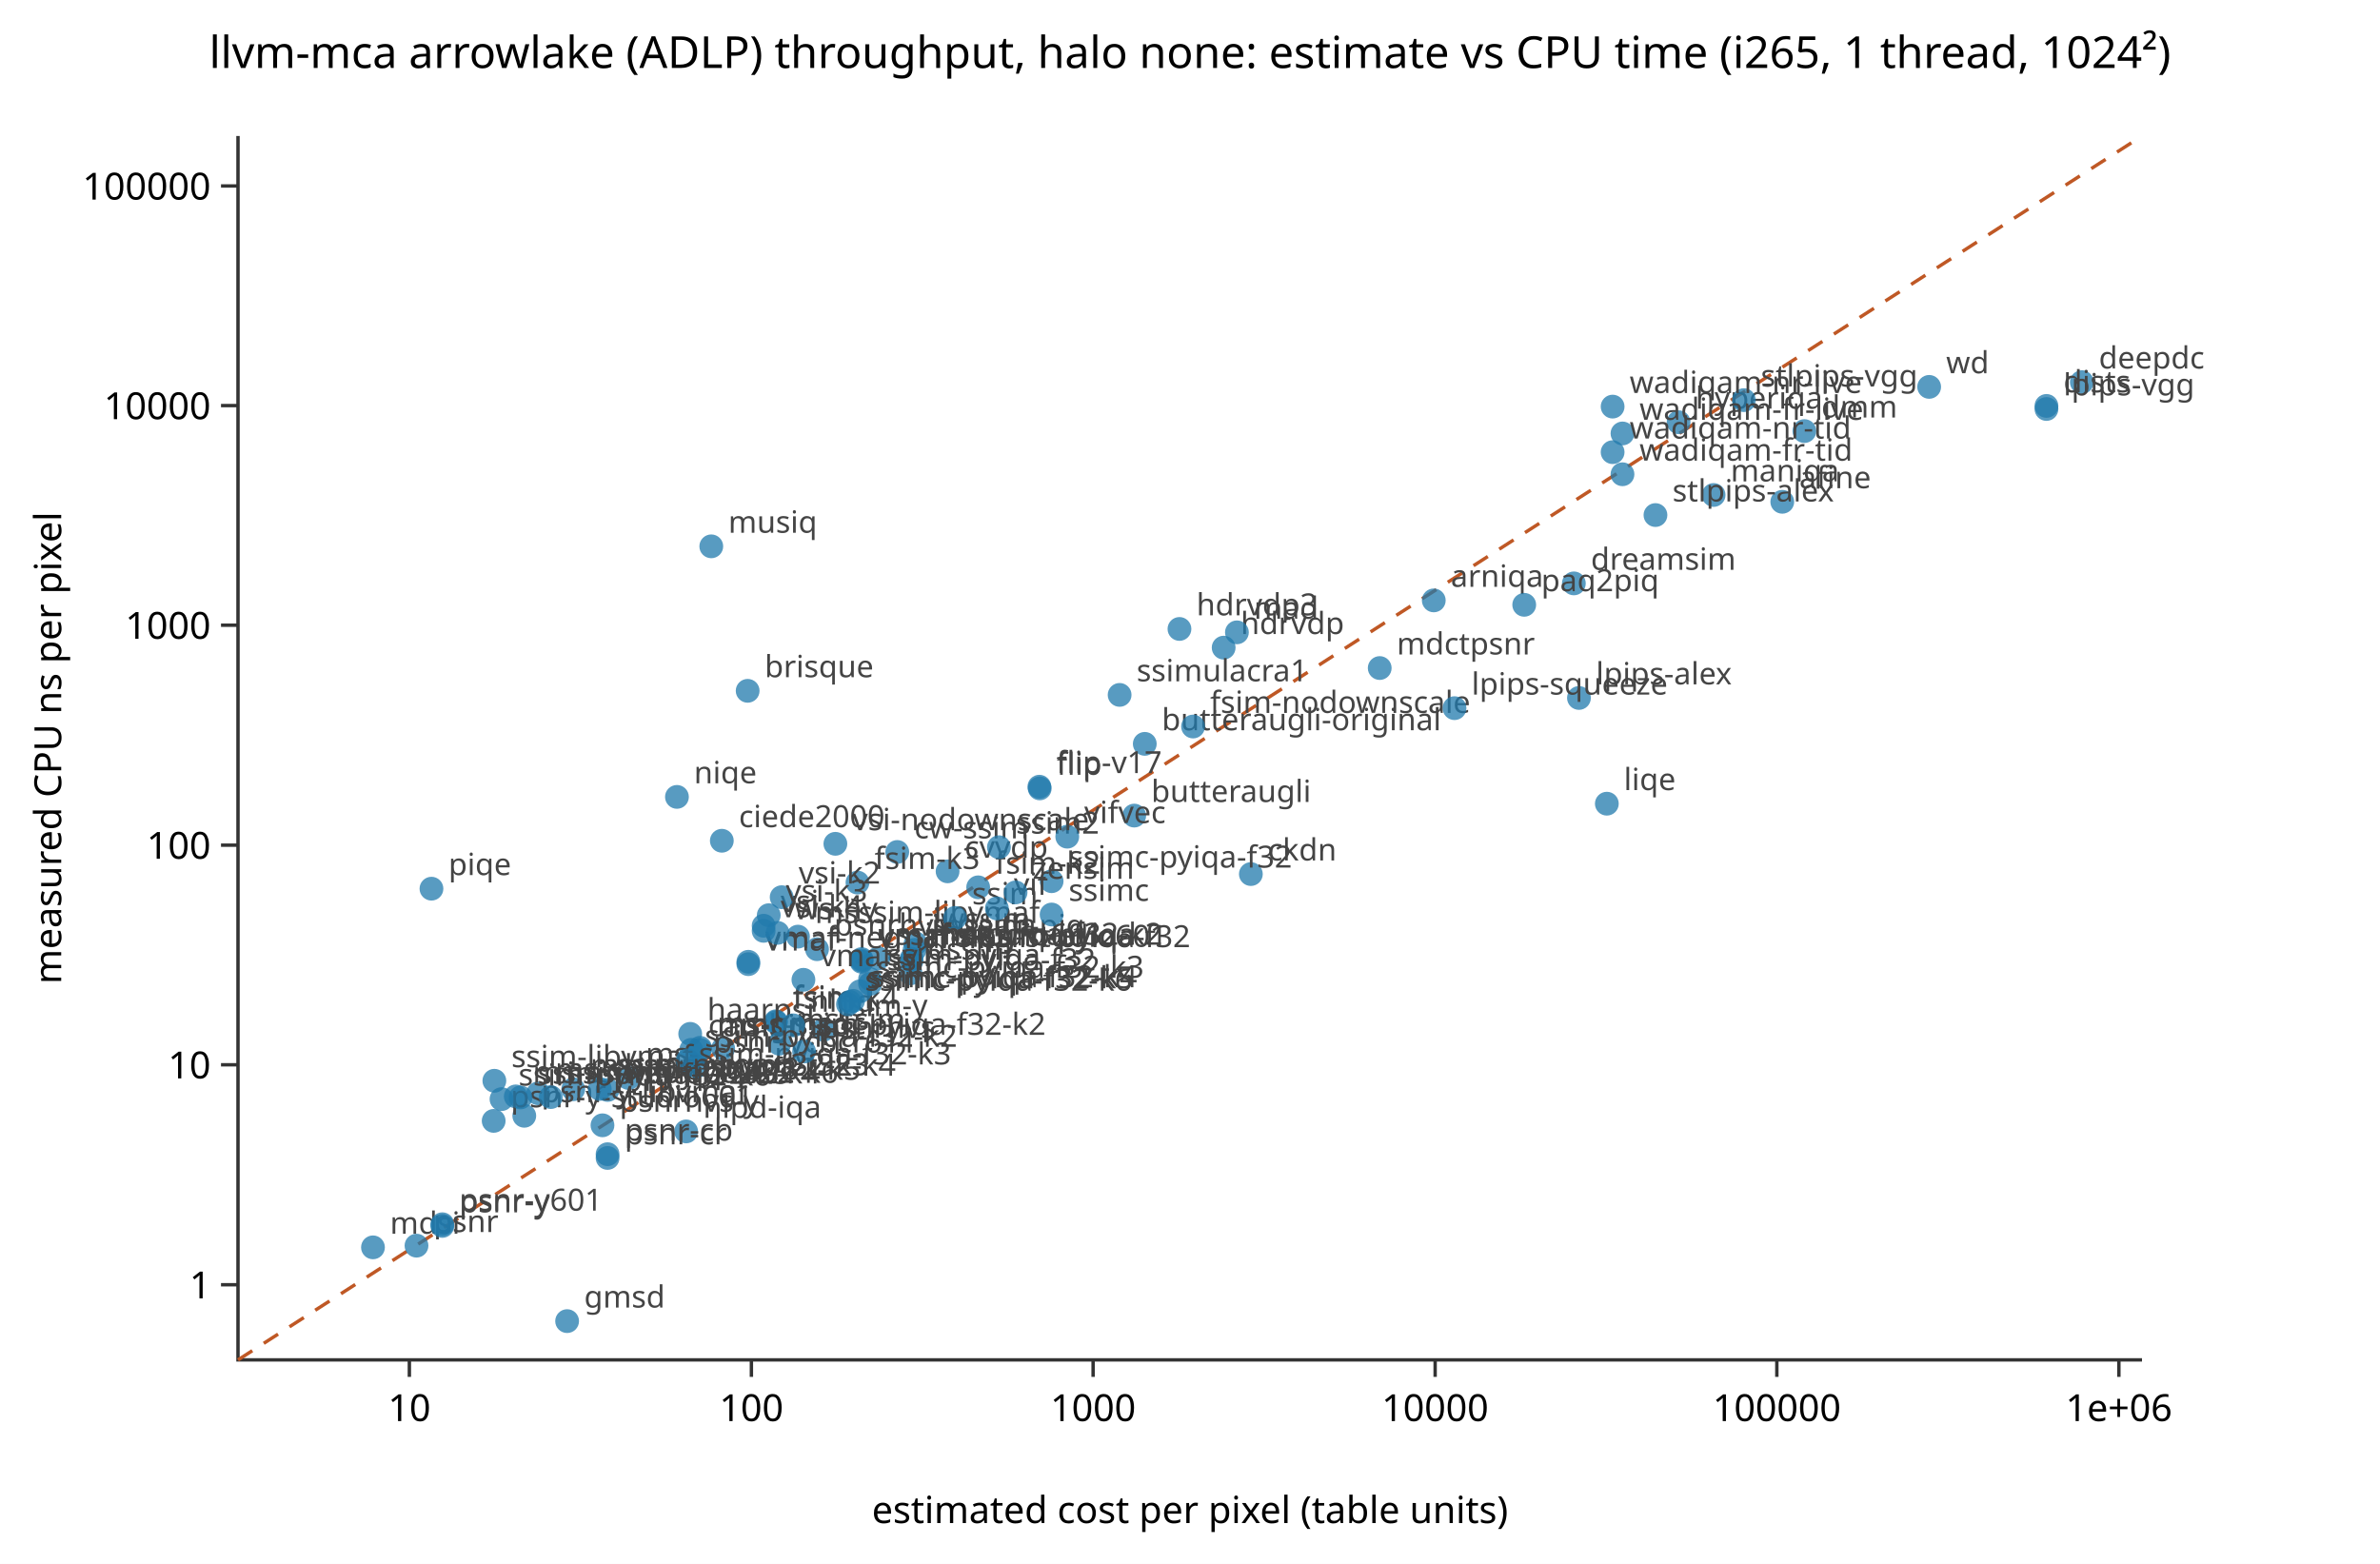
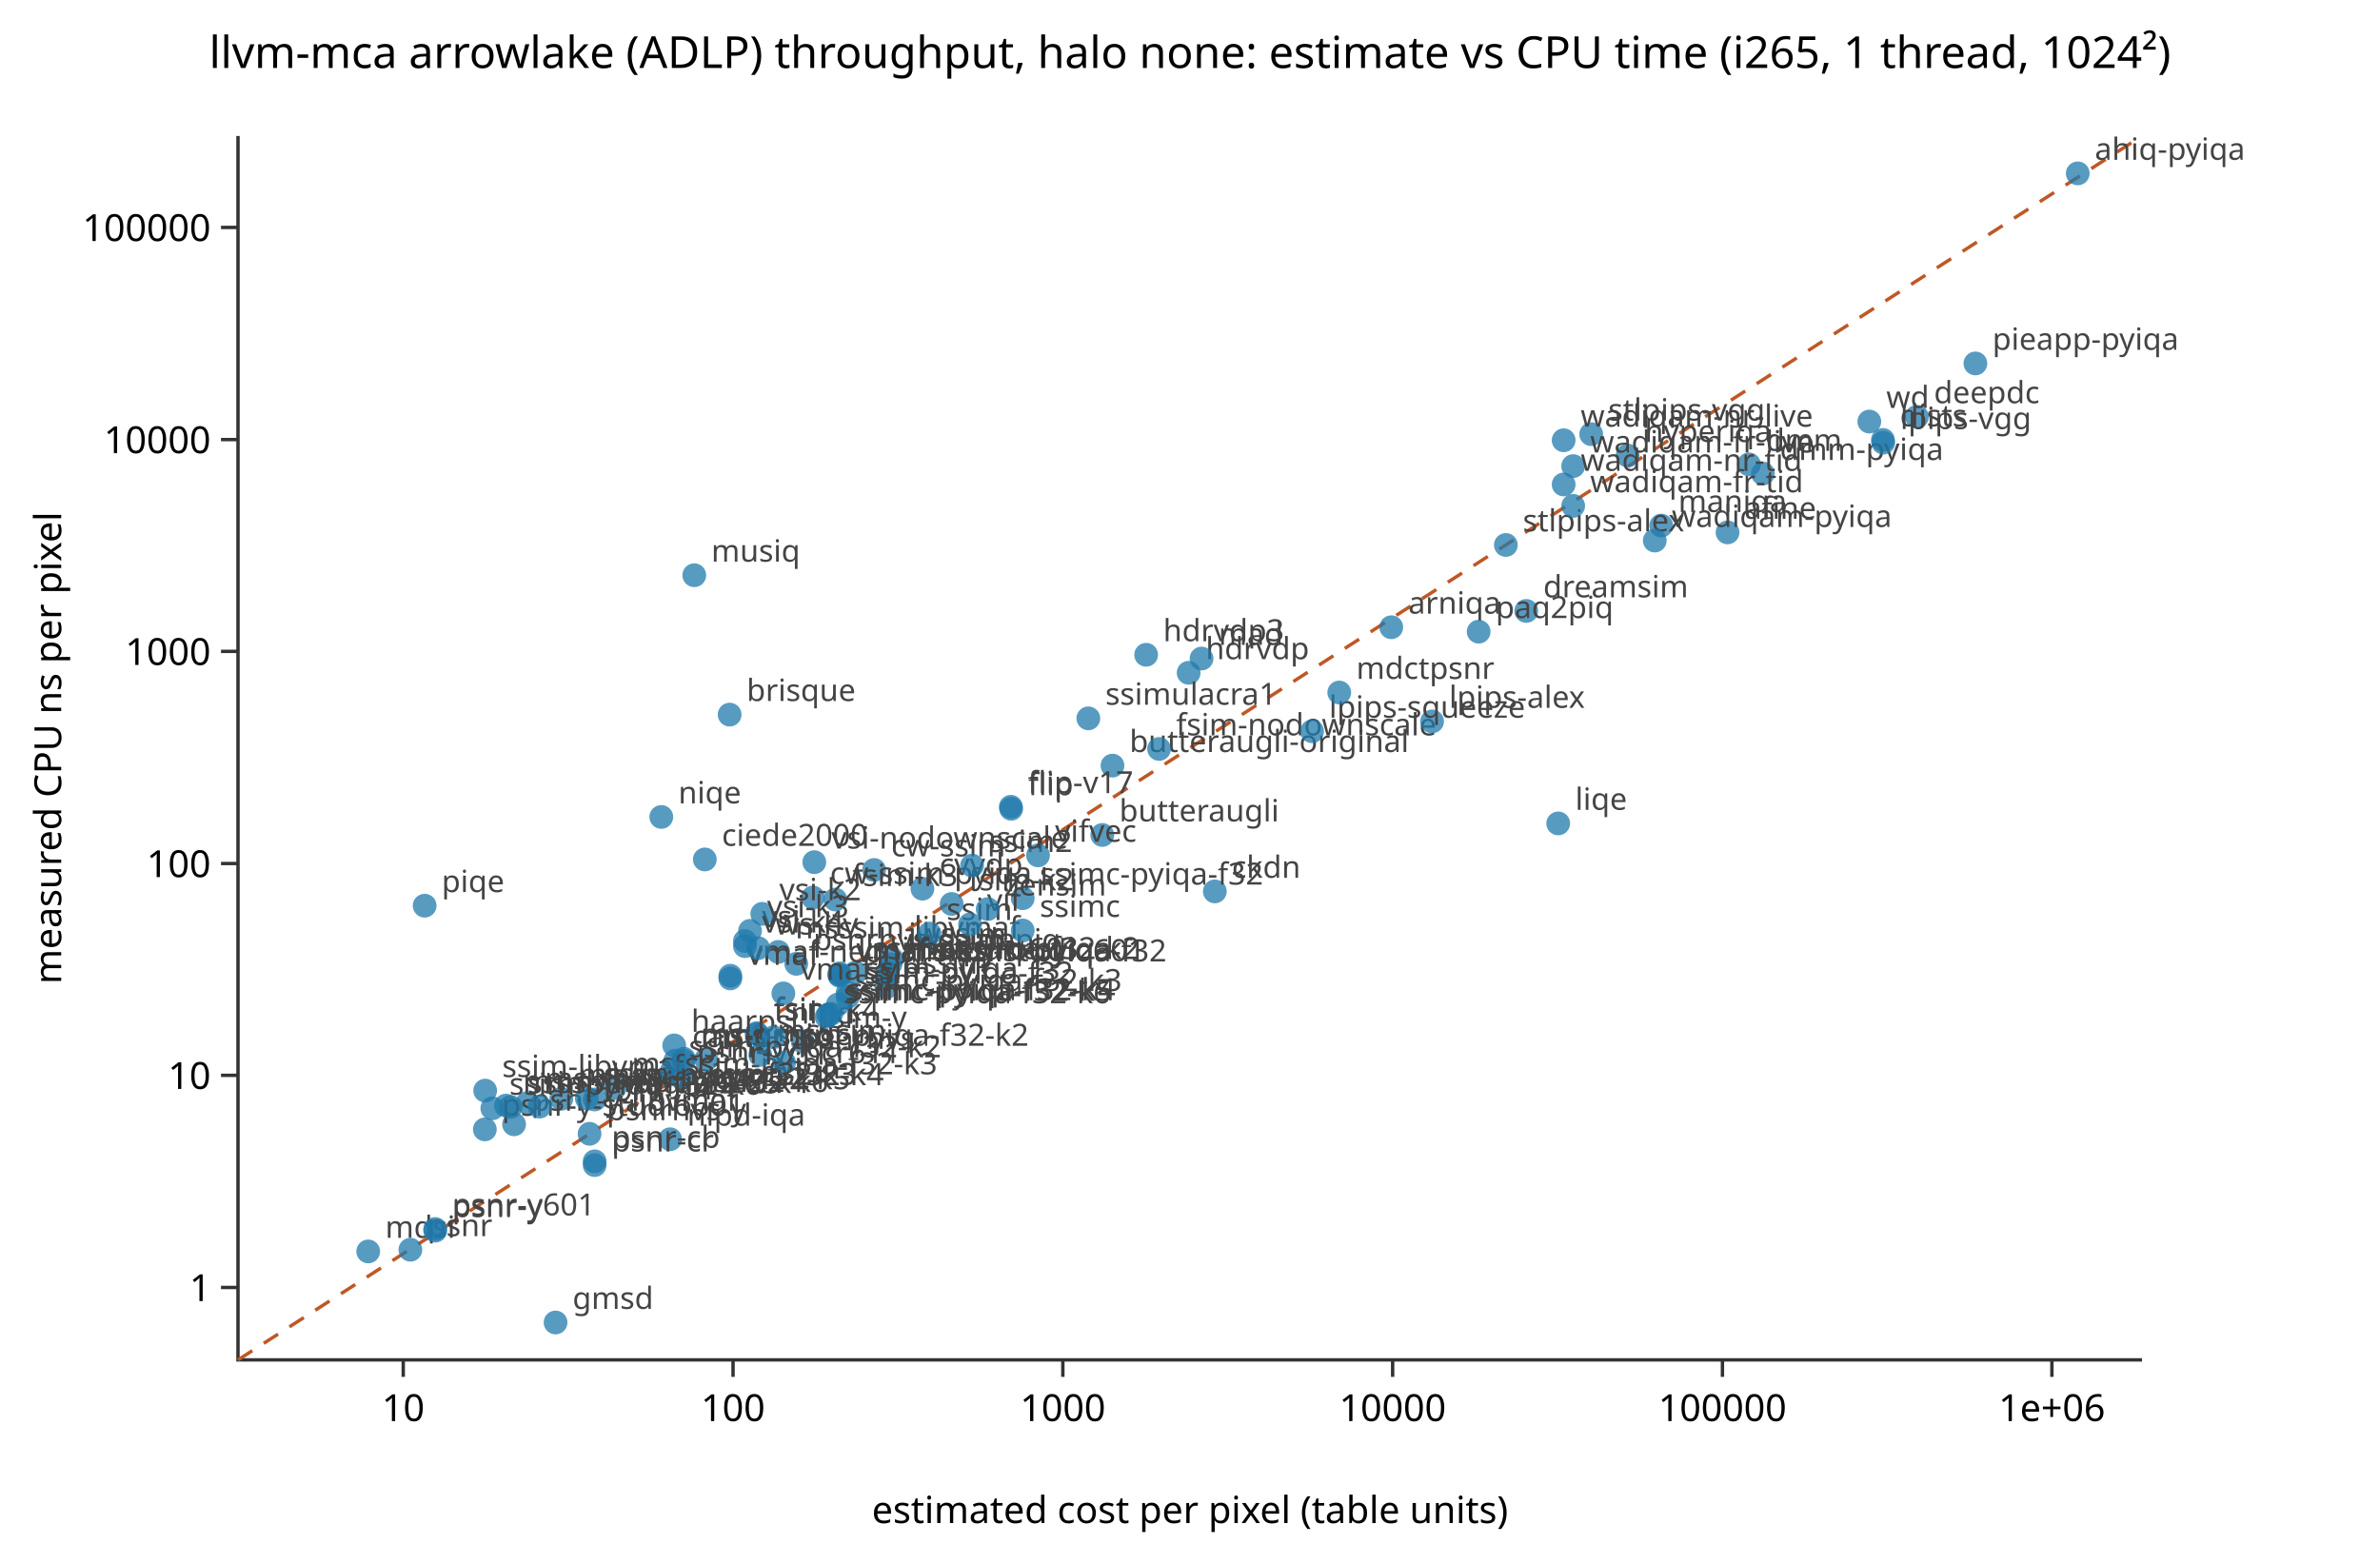
<svg xmlns="http://www.w3.org/2000/svg" viewBox="0 0 700 460" font-family="sans-serif" font-size="11">
  <rect width="700" height="460" fill="white" />
  <text x="350" y="20" text-anchor="middle" font-size="13">llvm-mca arrowlake (ADLP) throughput, halo none: estimate vs CPU time (i265, 1 thread, 1024²)</text>
  <path d="M70 40V400H630" fill="none" stroke="#333" />
-   <path d="M120.4 400v5" stroke="#333" />
-   <text x="120.4" y="418" text-anchor="middle">10</text>
-   <path d="M221.0 400v5" stroke="#333" />
-   <text x="221.0" y="418" text-anchor="middle">100</text>
-   <path d="M321.5 400v5" stroke="#333" />
-   <text x="321.5" y="418" text-anchor="middle">1000</text>
-   <path d="M422.1 400v5" stroke="#333" />
-   <text x="422.1" y="418" text-anchor="middle">10000</text>
-   <path d="M522.6 400v5" stroke="#333" />
-   <text x="522.6" y="418" text-anchor="middle">100000</text>
-   <path d="M623.2 400v5" stroke="#333" />
-   <text x="623.2" y="418" text-anchor="middle">1e+06</text>
-   <path d="M65 377.9h5" stroke="#333" />
-   <text x="62" y="381.9" text-anchor="end">1</text>
-   <path d="M65 313.2h5" stroke="#333" />
-   <text x="62" y="317.2" text-anchor="end">10</text>
-   <path d="M65 248.6h5" stroke="#333" />
-   <text x="62" y="252.6" text-anchor="end">100</text>
-   <path d="M65 183.9h5" stroke="#333" />
-   <text x="62" y="187.9" text-anchor="end">1000</text>
-   <path d="M65 119.3h5" stroke="#333" />
-   <text x="62" y="123.3" text-anchor="end">10000</text>
-   <path d="M65 54.7h5" stroke="#333" />
-   <text x="62" y="58.7" text-anchor="end">100000</text>
+   <path d="M118.6 400v5" stroke="#333" />
+   <text x="118.6" y="418" text-anchor="middle">10</text>
+   <path d="M215.6 400v5" stroke="#333" />
+   <text x="215.6" y="418" text-anchor="middle">100</text>
+   <path d="M312.6 400v5" stroke="#333" />
+   <text x="312.6" y="418" text-anchor="middle">1000</text>
+   <path d="M409.6 400v5" stroke="#333" />
+   <text x="409.6" y="418" text-anchor="middle">10000</text>
+   <path d="M506.6 400v5" stroke="#333" />
+   <text x="506.6" y="418" text-anchor="middle">100000</text>
+   <path d="M603.5 400v5" stroke="#333" />
+   <text x="603.5" y="418" text-anchor="middle">1e+06</text>
+   <path d="M65 378.7h5" stroke="#333" />
+   <text x="62" y="382.7" text-anchor="end">1</text>
+   <path d="M65 316.3h5" stroke="#333" />
+   <text x="62" y="320.3" text-anchor="end">10</text>
+   <path d="M65 254.0h5" stroke="#333" />
+   <text x="62" y="258.0" text-anchor="end">100</text>
+   <path d="M65 191.6h5" stroke="#333" />
+   <text x="62" y="195.6" text-anchor="end">1000</text>
+   <path d="M65 129.3h5" stroke="#333" />
+   <text x="62" y="133.3" text-anchor="end">10000</text>
+   <path d="M65 66.9h5" stroke="#333" />
+   <text x="62" y="70.9" text-anchor="end">100000</text>
  <path d="M70.0 400.0L630.0 40.0" stroke="#bf5825" stroke-dasharray="5 4" />
-   <circle cx="524.2" cy="147.6" r="3.5" fill="#2179ac" fill-opacity=".75" />
-   <text x="529.2" y="143.6" font-size="9" fill="#444">afine</text>
-   <circle cx="421.7" cy="176.6" r="3.5" fill="#2179ac" fill-opacity=".75" />
-   <text x="426.7" y="172.6" font-size="9" fill="#444">arniqa</text>
-   <circle cx="219.9" cy="203.2" r="3.5" fill="#2179ac" fill-opacity=".75" />
-   <text x="224.9" y="199.2" font-size="9" fill="#444">brisque</text>
-   <circle cx="333.6" cy="239.9" r="3.5" fill="#2179ac" fill-opacity=".75" />
-   <text x="338.6" y="235.9" font-size="9" fill="#444">butteraugli</text>
-   <circle cx="336.7" cy="218.8" r="3.5" fill="#2179ac" fill-opacity=".75" />
-   <text x="341.7" y="214.8" font-size="9" fill="#444">butteraugli-original</text>
-   <circle cx="203.3" cy="308.8" r="3.5" fill="#2179ac" fill-opacity=".75" />
-   <text x="208.3" y="304.8" font-size="9" fill="#444">cambi</text>
-   <circle cx="212.3" cy="247.3" r="3.5" fill="#2179ac" fill-opacity=".75" />
-   <text x="217.3" y="243.3" font-size="9" fill="#444">ciede2000</text>
-   <circle cx="367.9" cy="257.1" r="3.5" fill="#2179ac" fill-opacity=".75" />
-   <text x="372.9" y="253.1" font-size="9" fill="#444">ckdn</text>
-   <circle cx="278.7" cy="256.3" r="3.5" fill="#2179ac" fill-opacity=".75" />
-   <text x="283.7" y="252.3" font-size="9" fill="#444">cvvdp</text>
-   <circle cx="263.9" cy="250.6" r="3.5" fill="#2179ac" fill-opacity=".75" />
-   <text x="268.9" y="246.6" font-size="9" fill="#444">cw-ssim</text>
-   <circle cx="612.3" cy="112.4" r="3.5" fill="#2179ac" fill-opacity=".75" />
-   <text x="617.3" y="108.4" font-size="9" fill="#444">deepdc</text>
-   <circle cx="601.9" cy="119.4" r="3.5" fill="#2179ac" fill-opacity=".75" />
-   <text x="606.9" y="115.4" font-size="9" fill="#444">dists</text>
-   <circle cx="530.7" cy="126.8" r="3.5" fill="#2179ac" fill-opacity=".75" />
-   <text x="535.7" y="122.8" font-size="9" fill="#444">dmm</text>
-   <circle cx="462.9" cy="171.6" r="3.5" fill="#2179ac" fill-opacity=".75" />
-   <text x="467.9" y="167.6" font-size="9" fill="#444">dreamsim</text>
-   <circle cx="267.8" cy="286.3" r="3.5" fill="#2179ac" fill-opacity=".75" />
-   <text x="272.8" y="282.3" font-size="9" fill="#444">dssim</text>
-   <circle cx="305.8" cy="231.9" r="3.5" fill="#2179ac" fill-opacity=".75" />
-   <text x="310.8" y="227.9" font-size="9" fill="#444">flip</text>
-   <circle cx="305.7" cy="231.4" r="3.5" fill="#2179ac" fill-opacity=".75" />
-   <text x="310.7" y="227.4" font-size="9" fill="#444">flip-v17</text>
-   <circle cx="228.2" cy="300.4" r="3.5" fill="#2179ac" fill-opacity=".75" />
-   <text x="233.2" y="296.4" font-size="9" fill="#444">fsim</text>
-   <circle cx="287.7" cy="261.0" r="3.5" fill="#2179ac" fill-opacity=".75" />
-   <text x="292.7" y="257.0" font-size="9" fill="#444">fsim-k2</text>
-   <circle cx="252.2" cy="259.6" r="3.5" fill="#2179ac" fill-opacity=".75" />
-   <text x="257.2" y="255.6" font-size="9" fill="#444">fsim-k3</text>
-   <circle cx="228.2" cy="300.7" r="3.5" fill="#2179ac" fill-opacity=".75" />
-   <text x="233.2" y="296.7" font-size="9" fill="#444">fsim-k4</text>
-   <circle cx="350.9" cy="213.7" r="3.5" fill="#2179ac" fill-opacity=".75" />
-   <text x="355.9" y="209.7" font-size="9" fill="#444">fsim-nodownscale</text>
-   <circle cx="242.2" cy="302.9" r="3.5" fill="#2179ac" fill-opacity=".75" />
-   <text x="247.2" y="298.9" font-size="9" fill="#444">fsim-y</text>
-   <circle cx="166.8" cy="388.6" r="3.5" fill="#2179ac" fill-opacity=".75" />
-   <text x="171.8" y="384.6" font-size="9" fill="#444">gmsd</text>
-   <circle cx="203.0" cy="304.1" r="3.5" fill="#2179ac" fill-opacity=".75" />
-   <text x="208.0" y="300.1" font-size="9" fill="#444">haarpsi</text>
-   <circle cx="178.7" cy="320.6" r="3.5" fill="#2179ac" fill-opacity=".75" />
-   <text x="183.7" y="316.6" font-size="9" fill="#444">haarpsi-y</text>
-   <circle cx="359.9" cy="190.5" r="3.5" fill="#2179ac" fill-opacity=".75" />
-   <text x="364.9" y="186.5" font-size="9" fill="#444">hdrvdp</text>
-   <circle cx="346.9" cy="185.0" r="3.5" fill="#2179ac" fill-opacity=".75" />
-   <text x="351.9" y="181.0" font-size="9" fill="#444">hdrvdp3</text>
-   <circle cx="493.7" cy="124.2" r="3.5" fill="#2179ac" fill-opacity=".75" />
-   <text x="498.7" y="120.2" font-size="9" fill="#444">hyperiqa</text>
-   <circle cx="269.3" cy="277.5" r="3.5" fill="#2179ac" fill-opacity=".75" />
-   <text x="274.3" y="273.5" font-size="9" fill="#444">iwssim</text>
-   <circle cx="269.0" cy="279.4" r="3.5" fill="#2179ac" fill-opacity=".75" />
-   <text x="274.0" y="275.4" font-size="9" fill="#444">iwssim-piq</text>
-   <circle cx="472.6" cy="236.4" r="3.5" fill="#2179ac" fill-opacity=".75" />
-   <text x="477.6" y="232.4" font-size="9" fill="#444">liqe</text>
-   <circle cx="464.4" cy="205.3" r="3.5" fill="#2179ac" fill-opacity=".75" />
-   <text x="469.4" y="201.3" font-size="9" fill="#444">lpips-alex</text>
-   <circle cx="427.8" cy="208.3" r="3.5" fill="#2179ac" fill-opacity=".75" />
-   <text x="432.8" y="204.3" font-size="9" fill="#444">lpips-squeeze</text>
-   <circle cx="601.9" cy="120.3" r="3.5" fill="#2179ac" fill-opacity=".75" />
-   <text x="606.9" y="116.3" font-size="9" fill="#444">lpips-vgg</text>
-   <circle cx="363.8" cy="186.0" r="3.5" fill="#2179ac" fill-opacity=".75" />
-   <text x="368.8" y="182.0" font-size="9" fill="#444">mad</text>
-   <circle cx="504.0" cy="145.6" r="3.5" fill="#2179ac" fill-opacity=".75" />
-   <text x="509.0" y="141.6" font-size="9" fill="#444">maniqa</text>
-   <circle cx="405.8" cy="196.5" r="3.5" fill="#2179ac" fill-opacity=".75" />
-   <text x="410.8" y="192.5" font-size="9" fill="#444">mdctpsnr</text>
-   <circle cx="109.7" cy="366.9" r="3.5" fill="#2179ac" fill-opacity=".75" />
-   <text x="114.7" y="362.9" font-size="9" fill="#444">mdsi</text>
-   <circle cx="205.9" cy="308.8" r="3.5" fill="#2179ac" fill-opacity=".75" />
-   <text x="210.9" y="304.8" font-size="9" fill="#444">ms-gmsd</text>
-   <circle cx="205.9" cy="308.2" r="3.5" fill="#2179ac" fill-opacity=".75" />
-   <text x="210.9" y="304.2" font-size="9" fill="#444">ms-gmsdc</text>
-   <circle cx="268.1" cy="282.0" r="3.5" fill="#2179ac" fill-opacity=".75" />
-   <text x="273.1" y="278.0" font-size="9" fill="#444">ms-ssim-pyiqa</text>
-   <circle cx="268.1" cy="282.6" r="3.5" fill="#2179ac" fill-opacity=".75" />
-   <text x="273.1" y="278.6" font-size="9" fill="#444">ms-ssim-pyiqa-f32</text>
-   <circle cx="212.7" cy="308.4" r="3.5" fill="#2179ac" fill-opacity=".75" />
-   <text x="217.7" y="304.4" font-size="9" fill="#444">ms-ssim-pyiqa-f32-k2</text>
-   <circle cx="184.9" cy="317.1" r="3.5" fill="#2179ac" fill-opacity=".75" />
-   <text x="189.9" y="313.1" font-size="9" fill="#444">ms-ssim-pyiqa-f32-k3</text>
-   <circle cx="168.6" cy="320.4" r="3.5" fill="#2179ac" fill-opacity=".75" />
-   <text x="173.6" y="316.4" font-size="9" fill="#444">ms-ssim-pyiqa-f32-k4</text>
-   <circle cx="158.3" cy="321.6" r="3.5" fill="#2179ac" fill-opacity=".75" />
-   <text x="163.3" y="317.6" font-size="9" fill="#444">ms-ssim-pyiqa-f32-k5</text>
-   <circle cx="151.7" cy="322.5" r="3.5" fill="#2179ac" fill-opacity=".75" />
-   <text x="156.7" y="318.5" font-size="9" fill="#444">ms-ssim-pyiqa-f32-k6</text>
-   <circle cx="229.2" cy="307.0" r="3.5" fill="#2179ac" fill-opacity=".75" />
-   <text x="234.2" y="303.0" font-size="9" fill="#444">msssim</text>
-   <circle cx="234.7" cy="275.5" r="3.5" fill="#2179ac" fill-opacity=".75" />
-   <text x="239.7" y="271.5" font-size="9" fill="#444">msssim-libvmaf</text>
-   <circle cx="209.2" cy="160.7" r="3.5" fill="#2179ac" fill-opacity=".75" />
-   <text x="214.2" y="156.7" font-size="9" fill="#444">musiq</text>
-   <circle cx="199.1" cy="234.4" r="3.5" fill="#2179ac" fill-opacity=".75" />
-   <text x="204.1" y="230.4" font-size="9" fill="#444">niqe</text>
-   <circle cx="233.3" cy="301.6" r="3.5" fill="#2179ac" fill-opacity=".75" />
-   <text x="238.3" y="297.6" font-size="9" fill="#444">nlpd</text>
-   <circle cx="201.8" cy="332.8" r="3.5" fill="#2179ac" fill-opacity=".75" />
-   <text x="206.8" y="328.8" font-size="9" fill="#444">nlpd-iqa</text>
-   <circle cx="448.3" cy="177.9" r="3.5" fill="#2179ac" fill-opacity=".75" />
-   <text x="453.3" y="173.9" font-size="9" fill="#444">paq2piq</text>
-   <circle cx="126.9" cy="261.4" r="3.5" fill="#2179ac" fill-opacity=".75" />
-   <text x="131.9" y="257.4" font-size="9" fill="#444">piqe</text>
-   <circle cx="122.5" cy="366.4" r="3.5" fill="#2179ac" fill-opacity=".75" />
-   <text x="127.5" y="362.4" font-size="9" fill="#444">psnr</text>
-   <circle cx="178.7" cy="339.5" r="3.5" fill="#2179ac" fill-opacity=".75" />
-   <text x="183.7" y="335.5" font-size="9" fill="#444">psnr-cb</text>
-   <circle cx="178.7" cy="340.6" r="3.5" fill="#2179ac" fill-opacity=".75" />
-   <text x="183.7" y="336.6" font-size="9" fill="#444">psnr-cr</text>
-   <circle cx="130.1" cy="360.6" r="3.5" fill="#2179ac" fill-opacity=".75" />
-   <text x="135.1" y="356.6" font-size="9" fill="#444">psnr-y</text>
-   <circle cx="154.2" cy="328.2" r="3.5" fill="#2179ac" fill-opacity=".75" />
-   <text x="159.2" y="324.2" font-size="9" fill="#444">psnr-y-libvmaf</text>
-   <circle cx="145.2" cy="329.7" r="3.5" fill="#2179ac" fill-opacity=".75" />
-   <text x="150.2" y="325.7" font-size="9" fill="#444">psnr-y-studio601</text>
-   <circle cx="130.1" cy="360.1" r="3.5" fill="#2179ac" fill-opacity=".75" />
-   <text x="135.1" y="356.1" font-size="9" fill="#444">psnr-y601</text>
-   <circle cx="204.8" cy="313.6" r="3.5" fill="#2179ac" fill-opacity=".75" />
-   <text x="209.8" y="309.6" font-size="9" fill="#444">psnr-ycbcr611</text>
-   <circle cx="236.5" cy="309.3" r="3.5" fill="#2179ac" fill-opacity=".75" />
-   <text x="241.5" y="305.3" font-size="9" fill="#444">psnrhvs</text>
-   <circle cx="240.3" cy="279.2" r="3.5" fill="#2179ac" fill-opacity=".75" />
-   <text x="245.3" y="275.2" font-size="9" fill="#444">psnrhvs-daala</text>
-   <circle cx="177.2" cy="331.0" r="3.5" fill="#2179ac" fill-opacity=".75" />
-   <text x="182.2" y="327.0" font-size="9" fill="#444">psnrhvs-y</text>
-   <circle cx="280.9" cy="270.0" r="3.5" fill="#2179ac" fill-opacity=".75" />
-   <text x="285.9" y="266.0" font-size="9" fill="#444">ssim</text>
-   <circle cx="145.4" cy="317.9" r="3.5" fill="#2179ac" fill-opacity=".75" />
-   <text x="150.4" y="313.9" font-size="9" fill="#444">ssim-libvmaf</text>
-   <circle cx="255.9" cy="288.0" r="3.5" fill="#2179ac" fill-opacity=".75" />
-   <text x="260.9" y="284.0" font-size="9" fill="#444">ssim-pyiqa</text>
-   <circle cx="255.9" cy="289.4" r="3.5" fill="#2179ac" fill-opacity=".75" />
-   <text x="260.9" y="285.4" font-size="9" fill="#444">ssim-pyiqa-f32</text>
-   <circle cx="202.3" cy="311.9" r="3.5" fill="#2179ac" fill-opacity=".75" />
-   <text x="207.3" y="307.9" font-size="9" fill="#444">ssim-pyiqa-f32-k2</text>
-   <circle cx="176.4" cy="320.3" r="3.5" fill="#2179ac" fill-opacity=".75" />
-   <text x="181.4" y="316.3" font-size="9" fill="#444">ssim-pyiqa-f32-k3</text>
-   <circle cx="162.0" cy="322.7" r="3.5" fill="#2179ac" fill-opacity=".75" />
-   <text x="167.0" y="318.7" font-size="9" fill="#444">ssim-pyiqa-f32-k4</text>
-   <circle cx="153.1" cy="322.8" r="3.5" fill="#2179ac" fill-opacity=".75" />
-   <text x="158.1" y="318.8" font-size="9" fill="#444">ssim-pyiqa-f32-k5</text>
-   <circle cx="147.5" cy="323.3" r="3.5" fill="#2179ac" fill-opacity=".75" />
-   <text x="152.5" y="319.3" font-size="9" fill="#444">ssim-pyiqa-f32-k6</text>
-   <circle cx="293.8" cy="249.2" r="3.5" fill="#2179ac" fill-opacity=".75" />
-   <text x="298.8" y="245.2" font-size="9" fill="#444">ssim2</text>
-   <circle cx="309.3" cy="269.0" r="3.5" fill="#2179ac" fill-opacity=".75" />
-   <text x="314.3" y="265.0" font-size="9" fill="#444">ssimc</text>
-   <circle cx="309.3" cy="259.2" r="3.5" fill="#2179ac" fill-opacity=".75" />
-   <text x="314.3" y="255.2" font-size="9" fill="#444">ssimc-pyiqa-f32</text>
-   <circle cx="258.3" cy="281.9" r="3.5" fill="#2179ac" fill-opacity=".75" />
-   <text x="263.3" y="277.9" font-size="9" fill="#444">ssimc-pyiqa-f32-k2</text>
-   <circle cx="252.9" cy="291.6" r="3.5" fill="#2179ac" fill-opacity=".75" />
-   <text x="257.9" y="287.6" font-size="9" fill="#444">ssimc-pyiqa-f32-k3</text>
-   <circle cx="250.9" cy="294.4" r="3.5" fill="#2179ac" fill-opacity=".75" />
-   <text x="255.9" y="290.4" font-size="9" fill="#444">ssimc-pyiqa-f32-k4</text>
-   <circle cx="249.9" cy="294.7" r="3.5" fill="#2179ac" fill-opacity=".75" />
-   <text x="254.9" y="290.7" font-size="9" fill="#444">ssimc-pyiqa-f32-k5</text>
-   <circle cx="249.4" cy="295.4" r="3.5" fill="#2179ac" fill-opacity=".75" />
-   <text x="254.4" y="291.4" font-size="9" fill="#444">ssimc-pyiqa-f32-k6</text>
-   <circle cx="329.3" cy="204.4" r="3.5" fill="#2179ac" fill-opacity=".75" />
-   <text x="334.3" y="200.4" font-size="9" fill="#444">ssimulacra1</text>
-   <circle cx="486.9" cy="151.5" r="3.5" fill="#2179ac" fill-opacity=".75" />
-   <text x="491.9" y="147.5" font-size="9" fill="#444">stlpips-alex</text>
-   <circle cx="512.9" cy="117.7" r="3.5" fill="#2179ac" fill-opacity=".75" />
-   <text x="517.9" y="113.7" font-size="9" fill="#444">stlpips-vgg</text>
-   <circle cx="293.2" cy="267.2" r="3.5" fill="#2179ac" fill-opacity=".75" />
-   <text x="298.2" y="263.2" font-size="9" fill="#444">vif</text>
-   <circle cx="313.9" cy="246.1" r="3.5" fill="#2179ac" fill-opacity=".75" />
-   <text x="318.9" y="242.1" font-size="9" fill="#444">vifvec</text>
-   <circle cx="220.1" cy="283.6" r="3.5" fill="#2179ac" fill-opacity=".75" />
-   <text x="225.1" y="279.6" font-size="9" fill="#444">vmaf</text>
-   <circle cx="253.4" cy="282.9" r="3.5" fill="#2179ac" fill-opacity=".75" />
-   <text x="258.4" y="278.9" font-size="9" fill="#444">vmaf-4k</text>
-   <circle cx="220.1" cy="282.9" r="3.5" fill="#2179ac" fill-opacity=".75" />
-   <text x="225.1" y="278.9" font-size="9" fill="#444">vmaf-neg</text>
-   <circle cx="253.4" cy="282.5" r="3.5" fill="#2179ac" fill-opacity=".75" />
-   <text x="258.4" y="278.5" font-size="9" fill="#444">vmaf-neg-studio601</text>
-   <circle cx="253.4" cy="282.1" r="3.5" fill="#2179ac" fill-opacity=".75" />
-   <text x="258.4" y="278.1" font-size="9" fill="#444">vmaf-studio601</text>
-   <circle cx="236.3" cy="288.2" r="3.5" fill="#2179ac" fill-opacity=".75" />
-   <text x="241.3" y="284.2" font-size="9" fill="#444">vmaf-v1</text>
-   <circle cx="224.6" cy="272.3" r="3.5" fill="#2179ac" fill-opacity=".75" />
-   <text x="229.6" y="268.3" font-size="9" fill="#444">vsi</text>
-   <circle cx="229.9" cy="263.9" r="3.5" fill="#2179ac" fill-opacity=".75" />
-   <text x="234.9" y="259.9" font-size="9" fill="#444">vsi-k2</text>
-   <circle cx="226.1" cy="269.2" r="3.5" fill="#2179ac" fill-opacity=".75" />
-   <text x="231.1" y="265.2" font-size="9" fill="#444">vsi-k3</text>
-   <circle cx="224.6" cy="273.8" r="3.5" fill="#2179ac" fill-opacity=".75" />
-   <text x="229.6" y="269.8" font-size="9" fill="#444">vsi-k4</text>
-   <circle cx="245.7" cy="248.2" r="3.5" fill="#2179ac" fill-opacity=".75" />
-   <text x="250.7" y="244.2" font-size="9" fill="#444">vsi-nodownscale</text>
-   <circle cx="477.2" cy="127.5" r="3.5" fill="#2179ac" fill-opacity=".75" />
-   <text x="482.2" y="123.5" font-size="9" fill="#444">wadiqam-fr-live</text>
-   <circle cx="477.2" cy="139.5" r="3.5" fill="#2179ac" fill-opacity=".75" />
-   <text x="482.2" y="135.5" font-size="9" fill="#444">wadiqam-fr-tid</text>
-   <circle cx="474.3" cy="119.6" r="3.5" fill="#2179ac" fill-opacity=".75" />
-   <text x="479.3" y="115.6" font-size="9" fill="#444">wadiqam-nr-live</text>
-   <circle cx="474.3" cy="133.0" r="3.5" fill="#2179ac" fill-opacity=".75" />
-   <text x="479.3" y="129.0" font-size="9" fill="#444">wadiqam-nr-tid</text>
-   <circle cx="567.4" cy="113.8" r="3.5" fill="#2179ac" fill-opacity=".75" />
-   <text x="572.4" y="109.8" font-size="9" fill="#444">wd</text>
-   <circle cx="228.7" cy="274.4" r="3.5" fill="#2179ac" fill-opacity=".75" />
-   <text x="233.7" y="270.4" font-size="9" fill="#444">ws-hv</text>
-   <circle cx="298.7" cy="262.5" r="3.5" fill="#2179ac" fill-opacity=".75" />
-   <text x="303.7" y="258.5" font-size="9" fill="#444">zensim</text>
+   <circle cx="508.1" cy="156.6" r="3.5" fill="#2179ac" fill-opacity=".75" />
+   <text x="513.1" y="152.6" font-size="9" fill="#444">afine</text>
+   <circle cx="611.1" cy="51.0" r="3.5" fill="#2179ac" fill-opacity=".75" />
+   <text x="616.1" y="47.0" font-size="9" fill="#444">ahiq-pyiqa</text>
+   <circle cx="409.2" cy="184.5" r="3.5" fill="#2179ac" fill-opacity=".75" />
+   <text x="414.2" y="180.5" font-size="9" fill="#444">arniqa</text>
+   <circle cx="214.6" cy="210.2" r="3.5" fill="#2179ac" fill-opacity=".75" />
+   <text x="219.6" y="206.2" font-size="9" fill="#444">brisque</text>
+   <circle cx="324.2" cy="245.6" r="3.5" fill="#2179ac" fill-opacity=".75" />
+   <text x="329.2" y="241.6" font-size="9" fill="#444">butteraugli</text>
+   <circle cx="327.2" cy="225.2" r="3.5" fill="#2179ac" fill-opacity=".75" />
+   <text x="332.2" y="221.2" font-size="9" fill="#444">butteraugli-original</text>
+   <circle cx="198.6" cy="312.0" r="3.5" fill="#2179ac" fill-opacity=".75" />
+   <text x="203.6" y="308.0" font-size="9" fill="#444">cambi</text>
+   <circle cx="207.3" cy="252.8" r="3.5" fill="#2179ac" fill-opacity=".75" />
+   <text x="212.3" y="248.8" font-size="9" fill="#444">ciede2000</text>
+   <circle cx="357.3" cy="262.2" r="3.5" fill="#2179ac" fill-opacity=".75" />
+   <text x="362.3" y="258.2" font-size="9" fill="#444">ckdn</text>
+   <circle cx="271.3" cy="261.4" r="3.5" fill="#2179ac" fill-opacity=".75" />
+   <text x="276.3" y="257.4" font-size="9" fill="#444">cvvdp</text>
+   <circle cx="257.1" cy="255.9" r="3.5" fill="#2179ac" fill-opacity=".75" />
+   <text x="262.1" y="251.9" font-size="9" fill="#444">cw-ssim</text>
+   <circle cx="239.1" cy="264.0" r="3.5" fill="#2179ac" fill-opacity=".75" />
+   <text x="244.1" y="260.0" font-size="9" fill="#444">cw-ssim-pyiqa</text>
+   <circle cx="563.8" cy="122.6" r="3.5" fill="#2179ac" fill-opacity=".75" />
+   <text x="568.8" y="118.6" font-size="9" fill="#444">deepdc</text>
+   <circle cx="553.8" cy="129.4" r="3.5" fill="#2179ac" fill-opacity=".75" />
+   <text x="558.8" y="125.4" font-size="9" fill="#444">dists</text>
+   <circle cx="514.4" cy="136.6" r="3.5" fill="#2179ac" fill-opacity=".75" />
+   <text x="519.4" y="132.6" font-size="9" fill="#444">dmm</text>
+   <circle cx="518.5" cy="139.3" r="3.5" fill="#2179ac" fill-opacity=".75" />
+   <text x="523.5" y="135.3" font-size="9" fill="#444">dmm-pyiqa</text>
+   <circle cx="448.9" cy="179.7" r="3.5" fill="#2179ac" fill-opacity=".75" />
+   <text x="453.9" y="175.7" font-size="9" fill="#444">dreamsim</text>
+   <circle cx="260.7" cy="290.4" r="3.5" fill="#2179ac" fill-opacity=".75" />
+   <text x="265.7" y="286.4" font-size="9" fill="#444">dssim</text>
+   <circle cx="297.4" cy="237.9" r="3.5" fill="#2179ac" fill-opacity=".75" />
+   <text x="302.4" y="233.9" font-size="9" fill="#444">flip</text>
+   <circle cx="297.3" cy="237.3" r="3.5" fill="#2179ac" fill-opacity=".75" />
+   <text x="302.3" y="233.3" font-size="9" fill="#444">flip-v17</text>
+   <circle cx="222.6" cy="303.9" r="3.5" fill="#2179ac" fill-opacity=".75" />
+   <text x="227.6" y="299.9" font-size="9" fill="#444">fsim</text>
+   <circle cx="279.9" cy="265.9" r="3.5" fill="#2179ac" fill-opacity=".75" />
+   <text x="284.9" y="261.9" font-size="9" fill="#444">fsim-k2</text>
+   <circle cx="245.7" cy="264.6" r="3.5" fill="#2179ac" fill-opacity=".75" />
+   <text x="250.7" y="260.6" font-size="9" fill="#444">fsim-k3</text>
+   <circle cx="222.6" cy="304.2" r="3.5" fill="#2179ac" fill-opacity=".75" />
+   <text x="227.6" y="300.2" font-size="9" fill="#444">fsim-k4</text>
+   <circle cx="340.9" cy="220.3" r="3.5" fill="#2179ac" fill-opacity=".75" />
+   <text x="345.9" y="216.3" font-size="9" fill="#444">fsim-nodownscale</text>
+   <circle cx="236.1" cy="306.4" r="3.5" fill="#2179ac" fill-opacity=".75" />
+   <text x="241.1" y="302.4" font-size="9" fill="#444">fsim-y</text>
+   <circle cx="163.4" cy="389.0" r="3.5" fill="#2179ac" fill-opacity=".75" />
+   <text x="168.4" y="385.0" font-size="9" fill="#444">gmsd</text>
+   <circle cx="198.3" cy="307.5" r="3.5" fill="#2179ac" fill-opacity=".75" />
+   <text x="203.3" y="303.5" font-size="9" fill="#444">haarpsi</text>
+   <circle cx="174.9" cy="323.4" r="3.5" fill="#2179ac" fill-opacity=".75" />
+   <text x="179.9" y="319.4" font-size="9" fill="#444">haarpsi-y</text>
+   <circle cx="349.6" cy="197.9" r="3.5" fill="#2179ac" fill-opacity=".75" />
+   <text x="354.6" y="193.9" font-size="9" fill="#444">hdrvdp</text>
+   <circle cx="337.1" cy="192.6" r="3.5" fill="#2179ac" fill-opacity=".75" />
+   <text x="342.1" y="188.6" font-size="9" fill="#444">hdrvdp3</text>
+   <circle cx="478.7" cy="134.0" r="3.5" fill="#2179ac" fill-opacity=".75" />
+   <text x="483.7" y="130.0" font-size="9" fill="#444">hyperiqa</text>
+   <circle cx="262.2" cy="281.9" r="3.5" fill="#2179ac" fill-opacity=".75" />
+   <text x="267.2" y="277.9" font-size="9" fill="#444">iwssim</text>
+   <circle cx="261.9" cy="283.6" r="3.5" fill="#2179ac" fill-opacity=".75" />
+   <text x="266.9" y="279.6" font-size="9" fill="#444">iwssim-piq</text>
+   <circle cx="458.3" cy="242.2" r="3.5" fill="#2179ac" fill-opacity=".75" />
+   <text x="463.3" y="238.2" font-size="9" fill="#444">liqe</text>
+   <circle cx="421.2" cy="212.2" r="3.5" fill="#2179ac" fill-opacity=".75" />
+   <text x="426.2" y="208.2" font-size="9" fill="#444">lpips-alex</text>
+   <circle cx="385.9" cy="215.1" r="3.5" fill="#2179ac" fill-opacity=".75" />
+   <text x="390.9" y="211.1" font-size="9" fill="#444">lpips-squeeze</text>
+   <circle cx="553.9" cy="130.2" r="3.5" fill="#2179ac" fill-opacity=".75" />
+   <text x="558.9" y="126.2" font-size="9" fill="#444">lpips-vgg</text>
+   <circle cx="353.4" cy="193.7" r="3.5" fill="#2179ac" fill-opacity=".75" />
+   <text x="358.4" y="189.7" font-size="9" fill="#444">mad</text>
+   <circle cx="488.6" cy="154.6" r="3.5" fill="#2179ac" fill-opacity=".75" />
+   <text x="493.6" y="150.6" font-size="9" fill="#444">maniqa</text>
+   <circle cx="393.9" cy="203.7" r="3.5" fill="#2179ac" fill-opacity=".75" />
+   <text x="398.9" y="199.7" font-size="9" fill="#444">mdctpsnr</text>
+   <circle cx="108.3" cy="368.1" r="3.5" fill="#2179ac" fill-opacity=".75" />
+   <text x="113.3" y="364.1" font-size="9" fill="#444">mdsi</text>
+   <circle cx="201.1" cy="312.0" r="3.5" fill="#2179ac" fill-opacity=".75" />
+   <text x="206.1" y="308.0" font-size="9" fill="#444">ms-gmsd</text>
+   <circle cx="201.1" cy="311.4" r="3.5" fill="#2179ac" fill-opacity=".75" />
+   <text x="206.1" y="307.4" font-size="9" fill="#444">ms-gmsdc</text>
+   <circle cx="261.1" cy="286.2" r="3.5" fill="#2179ac" fill-opacity=".75" />
+   <text x="266.1" y="282.2" font-size="9" fill="#444">ms-ssim-pyiqa</text>
+   <circle cx="261.1" cy="286.8" r="3.5" fill="#2179ac" fill-opacity=".75" />
+   <text x="266.1" y="282.8" font-size="9" fill="#444">ms-ssim-pyiqa-f32</text>
+   <circle cx="207.7" cy="311.6" r="3.5" fill="#2179ac" fill-opacity=".75" />
+   <text x="212.7" y="307.6" font-size="9" fill="#444">ms-ssim-pyiqa-f32-k2</text>
+   <circle cx="180.8" cy="320.0" r="3.5" fill="#2179ac" fill-opacity=".75" />
+   <text x="185.8" y="316.0" font-size="9" fill="#444">ms-ssim-pyiqa-f32-k3</text>
+   <circle cx="165.1" cy="323.2" r="3.5" fill="#2179ac" fill-opacity=".75" />
+   <text x="170.1" y="319.2" font-size="9" fill="#444">ms-ssim-pyiqa-f32-k4</text>
+   <circle cx="155.2" cy="324.4" r="3.5" fill="#2179ac" fill-opacity=".75" />
+   <text x="160.2" y="320.4" font-size="9" fill="#444">ms-ssim-pyiqa-f32-k5</text>
+   <circle cx="148.8" cy="325.2" r="3.5" fill="#2179ac" fill-opacity=".75" />
+   <text x="153.8" y="321.2" font-size="9" fill="#444">ms-ssim-pyiqa-f32-k6</text>
+   <circle cx="223.6" cy="310.3" r="3.5" fill="#2179ac" fill-opacity=".75" />
+   <text x="228.6" y="306.3" font-size="9" fill="#444">msssim</text>
+   <circle cx="228.9" cy="280.0" r="3.5" fill="#2179ac" fill-opacity=".75" />
+   <text x="233.9" y="276.0" font-size="9" fill="#444">msssim-libvmaf</text>
+   <circle cx="204.2" cy="169.2" r="3.5" fill="#2179ac" fill-opacity=".75" />
+   <text x="209.2" y="165.2" font-size="9" fill="#444">musiq</text>
+   <circle cx="194.5" cy="240.3" r="3.5" fill="#2179ac" fill-opacity=".75" />
+   <text x="199.5" y="236.3" font-size="9" fill="#444">niqe</text>
+   <circle cx="227.5" cy="305.1" r="3.5" fill="#2179ac" fill-opacity=".75" />
+   <text x="232.5" y="301.1" font-size="9" fill="#444">nlpd</text>
+   <circle cx="197.1" cy="335.1" r="3.5" fill="#2179ac" fill-opacity=".75" />
+   <text x="202.1" y="331.1" font-size="9" fill="#444">nlpd-iqa</text>
+   <circle cx="434.9" cy="185.8" r="3.5" fill="#2179ac" fill-opacity=".75" />
+   <text x="439.9" y="181.8" font-size="9" fill="#444">paq2piq</text>
+   <circle cx="581.0" cy="106.9" r="3.5" fill="#2179ac" fill-opacity=".75" />
+   <text x="586.0" y="102.9" font-size="9" fill="#444">pieapp-pyiqa</text>
+   <circle cx="124.9" cy="266.4" r="3.5" fill="#2179ac" fill-opacity=".75" />
+   <text x="129.9" y="262.4" font-size="9" fill="#444">piqe</text>
+   <circle cx="120.7" cy="367.6" r="3.5" fill="#2179ac" fill-opacity=".75" />
+   <text x="125.7" y="363.6" font-size="9" fill="#444">psnr</text>
+   <circle cx="174.9" cy="341.6" r="3.5" fill="#2179ac" fill-opacity=".75" />
+   <text x="179.9" y="337.6" font-size="9" fill="#444">psnr-cb</text>
+   <circle cx="174.9" cy="342.7" r="3.5" fill="#2179ac" fill-opacity=".75" />
+   <text x="179.9" y="338.7" font-size="9" fill="#444">psnr-cr</text>
+   <circle cx="128.0" cy="362.0" r="3.5" fill="#2179ac" fill-opacity=".75" />
+   <text x="133.0" y="358.0" font-size="9" fill="#444">psnr-y</text>
+   <circle cx="151.2" cy="330.7" r="3.5" fill="#2179ac" fill-opacity=".75" />
+   <text x="156.2" y="326.7" font-size="9" fill="#444">psnr-y-libvmaf</text>
+   <circle cx="142.6" cy="332.2" r="3.5" fill="#2179ac" fill-opacity=".75" />
+   <text x="147.6" y="328.2" font-size="9" fill="#444">psnr-y-studio601</text>
+   <circle cx="128.0" cy="361.5" r="3.5" fill="#2179ac" fill-opacity=".75" />
+   <text x="133.0" y="357.5" font-size="9" fill="#444">psnr-y601</text>
+   <circle cx="200.0" cy="316.7" r="3.5" fill="#2179ac" fill-opacity=".75" />
+   <text x="205.0" y="312.7" font-size="9" fill="#444">psnr-ycbcr611</text>
+   <circle cx="230.6" cy="312.5" r="3.5" fill="#2179ac" fill-opacity=".75" />
+   <text x="235.6" y="308.5" font-size="9" fill="#444">psnrhvs</text>
+   <circle cx="234.2" cy="283.5" r="3.5" fill="#2179ac" fill-opacity=".75" />
+   <text x="239.2" y="279.5" font-size="9" fill="#444">psnrhvs-daala</text>
+   <circle cx="173.4" cy="333.5" r="3.5" fill="#2179ac" fill-opacity=".75" />
+   <text x="178.4" y="329.5" font-size="9" fill="#444">psnrhvs-y</text>
+   <circle cx="273.4" cy="274.6" r="3.5" fill="#2179ac" fill-opacity=".75" />
+   <text x="278.4" y="270.6" font-size="9" fill="#444">ssim</text>
+   <circle cx="142.7" cy="320.8" r="3.5" fill="#2179ac" fill-opacity=".75" />
+   <text x="147.7" y="316.8" font-size="9" fill="#444">ssim-libvmaf</text>
+   <circle cx="249.3" cy="292.0" r="3.5" fill="#2179ac" fill-opacity=".75" />
+   <text x="254.3" y="288.0" font-size="9" fill="#444">ssim-pyiqa</text>
+   <circle cx="249.3" cy="293.3" r="3.5" fill="#2179ac" fill-opacity=".75" />
+   <text x="254.3" y="289.3" font-size="9" fill="#444">ssim-pyiqa-f32</text>
+   <circle cx="197.6" cy="315.0" r="3.5" fill="#2179ac" fill-opacity=".75" />
+   <text x="202.6" y="311.0" font-size="9" fill="#444">ssim-pyiqa-f32-k2</text>
+   <circle cx="172.6" cy="323.1" r="3.5" fill="#2179ac" fill-opacity=".75" />
+   <text x="177.6" y="319.1" font-size="9" fill="#444">ssim-pyiqa-f32-k3</text>
+   <circle cx="158.7" cy="325.5" r="3.5" fill="#2179ac" fill-opacity=".75" />
+   <text x="163.7" y="321.5" font-size="9" fill="#444">ssim-pyiqa-f32-k4</text>
+   <circle cx="150.2" cy="325.6" r="3.5" fill="#2179ac" fill-opacity=".75" />
+   <text x="155.2" y="321.6" font-size="9" fill="#444">ssim-pyiqa-f32-k5</text>
+   <circle cx="144.8" cy="326.0" r="3.5" fill="#2179ac" fill-opacity=".75" />
+   <text x="149.8" y="322.0" font-size="9" fill="#444">ssim-pyiqa-f32-k6</text>
+   <circle cx="285.9" cy="254.6" r="3.5" fill="#2179ac" fill-opacity=".75" />
+   <text x="290.9" y="250.6" font-size="9" fill="#444">ssim2</text>
+   <circle cx="300.8" cy="273.7" r="3.5" fill="#2179ac" fill-opacity=".75" />
+   <text x="305.8" y="269.7" font-size="9" fill="#444">ssimc</text>
+   <circle cx="300.8" cy="264.2" r="3.5" fill="#2179ac" fill-opacity=".75" />
+   <text x="305.8" y="260.2" font-size="9" fill="#444">ssimc-pyiqa-f32</text>
+   <circle cx="251.6" cy="286.1" r="3.5" fill="#2179ac" fill-opacity=".75" />
+   <text x="256.6" y="282.1" font-size="9" fill="#444">ssimc-pyiqa-f32-k2</text>
+   <circle cx="246.4" cy="295.5" r="3.5" fill="#2179ac" fill-opacity=".75" />
+   <text x="251.4" y="291.5" font-size="9" fill="#444">ssimc-pyiqa-f32-k3</text>
+   <circle cx="244.5" cy="298.2" r="3.5" fill="#2179ac" fill-opacity=".75" />
+   <text x="249.5" y="294.2" font-size="9" fill="#444">ssimc-pyiqa-f32-k4</text>
+   <circle cx="243.6" cy="298.4" r="3.5" fill="#2179ac" fill-opacity=".75" />
+   <text x="248.6" y="294.4" font-size="9" fill="#444">ssimc-pyiqa-f32-k5</text>
+   <circle cx="243.1" cy="299.1" r="3.5" fill="#2179ac" fill-opacity=".75" />
+   <text x="248.1" y="295.1" font-size="9" fill="#444">ssimc-pyiqa-f32-k6</text>
+   <circle cx="320.1" cy="211.3" r="3.5" fill="#2179ac" fill-opacity=".75" />
+   <text x="325.1" y="207.3" font-size="9" fill="#444">ssimulacra1</text>
+   <circle cx="442.9" cy="160.3" r="3.5" fill="#2179ac" fill-opacity=".75" />
+   <text x="447.9" y="156.3" font-size="9" fill="#444">stlpips-alex</text>
+   <circle cx="468.0" cy="127.7" r="3.5" fill="#2179ac" fill-opacity=".75" />
+   <text x="473.0" y="123.7" font-size="9" fill="#444">stlpips-vgg</text>
+   <circle cx="285.3" cy="271.9" r="3.5" fill="#2179ac" fill-opacity=".75" />
+   <text x="290.3" y="267.9" font-size="9" fill="#444">vif</text>
+   <circle cx="305.3" cy="251.6" r="3.5" fill="#2179ac" fill-opacity=".75" />
+   <text x="310.3" y="247.6" font-size="9" fill="#444">vifvec</text>
+   <circle cx="214.8" cy="287.8" r="3.5" fill="#2179ac" fill-opacity=".75" />
+   <text x="219.8" y="283.8" font-size="9" fill="#444">vmaf</text>
+   <circle cx="246.9" cy="287.0" r="3.5" fill="#2179ac" fill-opacity=".75" />
+   <text x="251.9" y="283.0" font-size="9" fill="#444">vmaf-4k</text>
+   <circle cx="214.8" cy="287.0" r="3.5" fill="#2179ac" fill-opacity=".75" />
+   <text x="219.8" y="283.0" font-size="9" fill="#444">vmaf-neg</text>
+   <circle cx="246.9" cy="286.7" r="3.5" fill="#2179ac" fill-opacity=".75" />
+   <text x="251.9" y="282.7" font-size="9" fill="#444">vmaf-neg-studio601</text>
+   <circle cx="246.9" cy="286.3" r="3.5" fill="#2179ac" fill-opacity=".75" />
+   <text x="251.9" y="282.3" font-size="9" fill="#444">vmaf-studio601</text>
+   <circle cx="230.4" cy="292.2" r="3.5" fill="#2179ac" fill-opacity=".75" />
+   <text x="235.4" y="288.2" font-size="9" fill="#444">vmaf-v1</text>
+   <circle cx="219.1" cy="276.8" r="3.5" fill="#2179ac" fill-opacity=".75" />
+   <text x="224.1" y="272.8" font-size="9" fill="#444">vsi</text>
+   <circle cx="224.2" cy="268.8" r="3.5" fill="#2179ac" fill-opacity=".75" />
+   <text x="229.2" y="264.8" font-size="9" fill="#444">vsi-k2</text>
+   <circle cx="220.6" cy="273.8" r="3.5" fill="#2179ac" fill-opacity=".75" />
+   <text x="225.6" y="269.8" font-size="9" fill="#444">vsi-k3</text>
+   <circle cx="219.1" cy="278.3" r="3.5" fill="#2179ac" fill-opacity=".75" />
+   <text x="224.1" y="274.3" font-size="9" fill="#444">vsi-k4</text>
+   <circle cx="239.5" cy="253.6" r="3.5" fill="#2179ac" fill-opacity=".75" />
+   <text x="244.5" y="249.6" font-size="9" fill="#444">vsi-nodownscale</text>
+   <circle cx="462.7" cy="137.1" r="3.5" fill="#2179ac" fill-opacity=".75" />
+   <text x="467.7" y="133.1" font-size="9" fill="#444">wadiqam-fr-live</text>
+   <circle cx="462.7" cy="148.8" r="3.5" fill="#2179ac" fill-opacity=".75" />
+   <text x="467.7" y="144.8" font-size="9" fill="#444">wadiqam-fr-tid</text>
+   <circle cx="459.9" cy="129.5" r="3.5" fill="#2179ac" fill-opacity=".75" />
+   <text x="464.9" y="125.5" font-size="9" fill="#444">wadiqam-nr-live</text>
+   <circle cx="459.9" cy="142.5" r="3.5" fill="#2179ac" fill-opacity=".75" />
+   <text x="464.9" y="138.5" font-size="9" fill="#444">wadiqam-nr-tid</text>
+   <circle cx="486.7" cy="159.0" r="3.5" fill="#2179ac" fill-opacity=".75" />
+   <text x="491.7" y="155.0" font-size="9" fill="#444">wadiqam-pyiqa</text>
+   <circle cx="549.8" cy="124.0" r="3.5" fill="#2179ac" fill-opacity=".75" />
+   <text x="554.8" y="120.0" font-size="9" fill="#444">wd</text>
+   <circle cx="223.0" cy="278.9" r="3.5" fill="#2179ac" fill-opacity=".75" />
+   <text x="228.0" y="274.9" font-size="9" fill="#444">ws-hv</text>
+   <circle cx="290.5" cy="267.4" r="3.5" fill="#2179ac" fill-opacity=".75" />
+   <text x="295.5" y="263.4" font-size="9" fill="#444">zensim</text>
  <text x="350" y="448" text-anchor="middle">estimated cost per pixel (table units)</text>
  <text x="18" y="220" text-anchor="middle" transform="rotate(-90 18 220)">measured CPU ns per pixel</text>
</svg>
